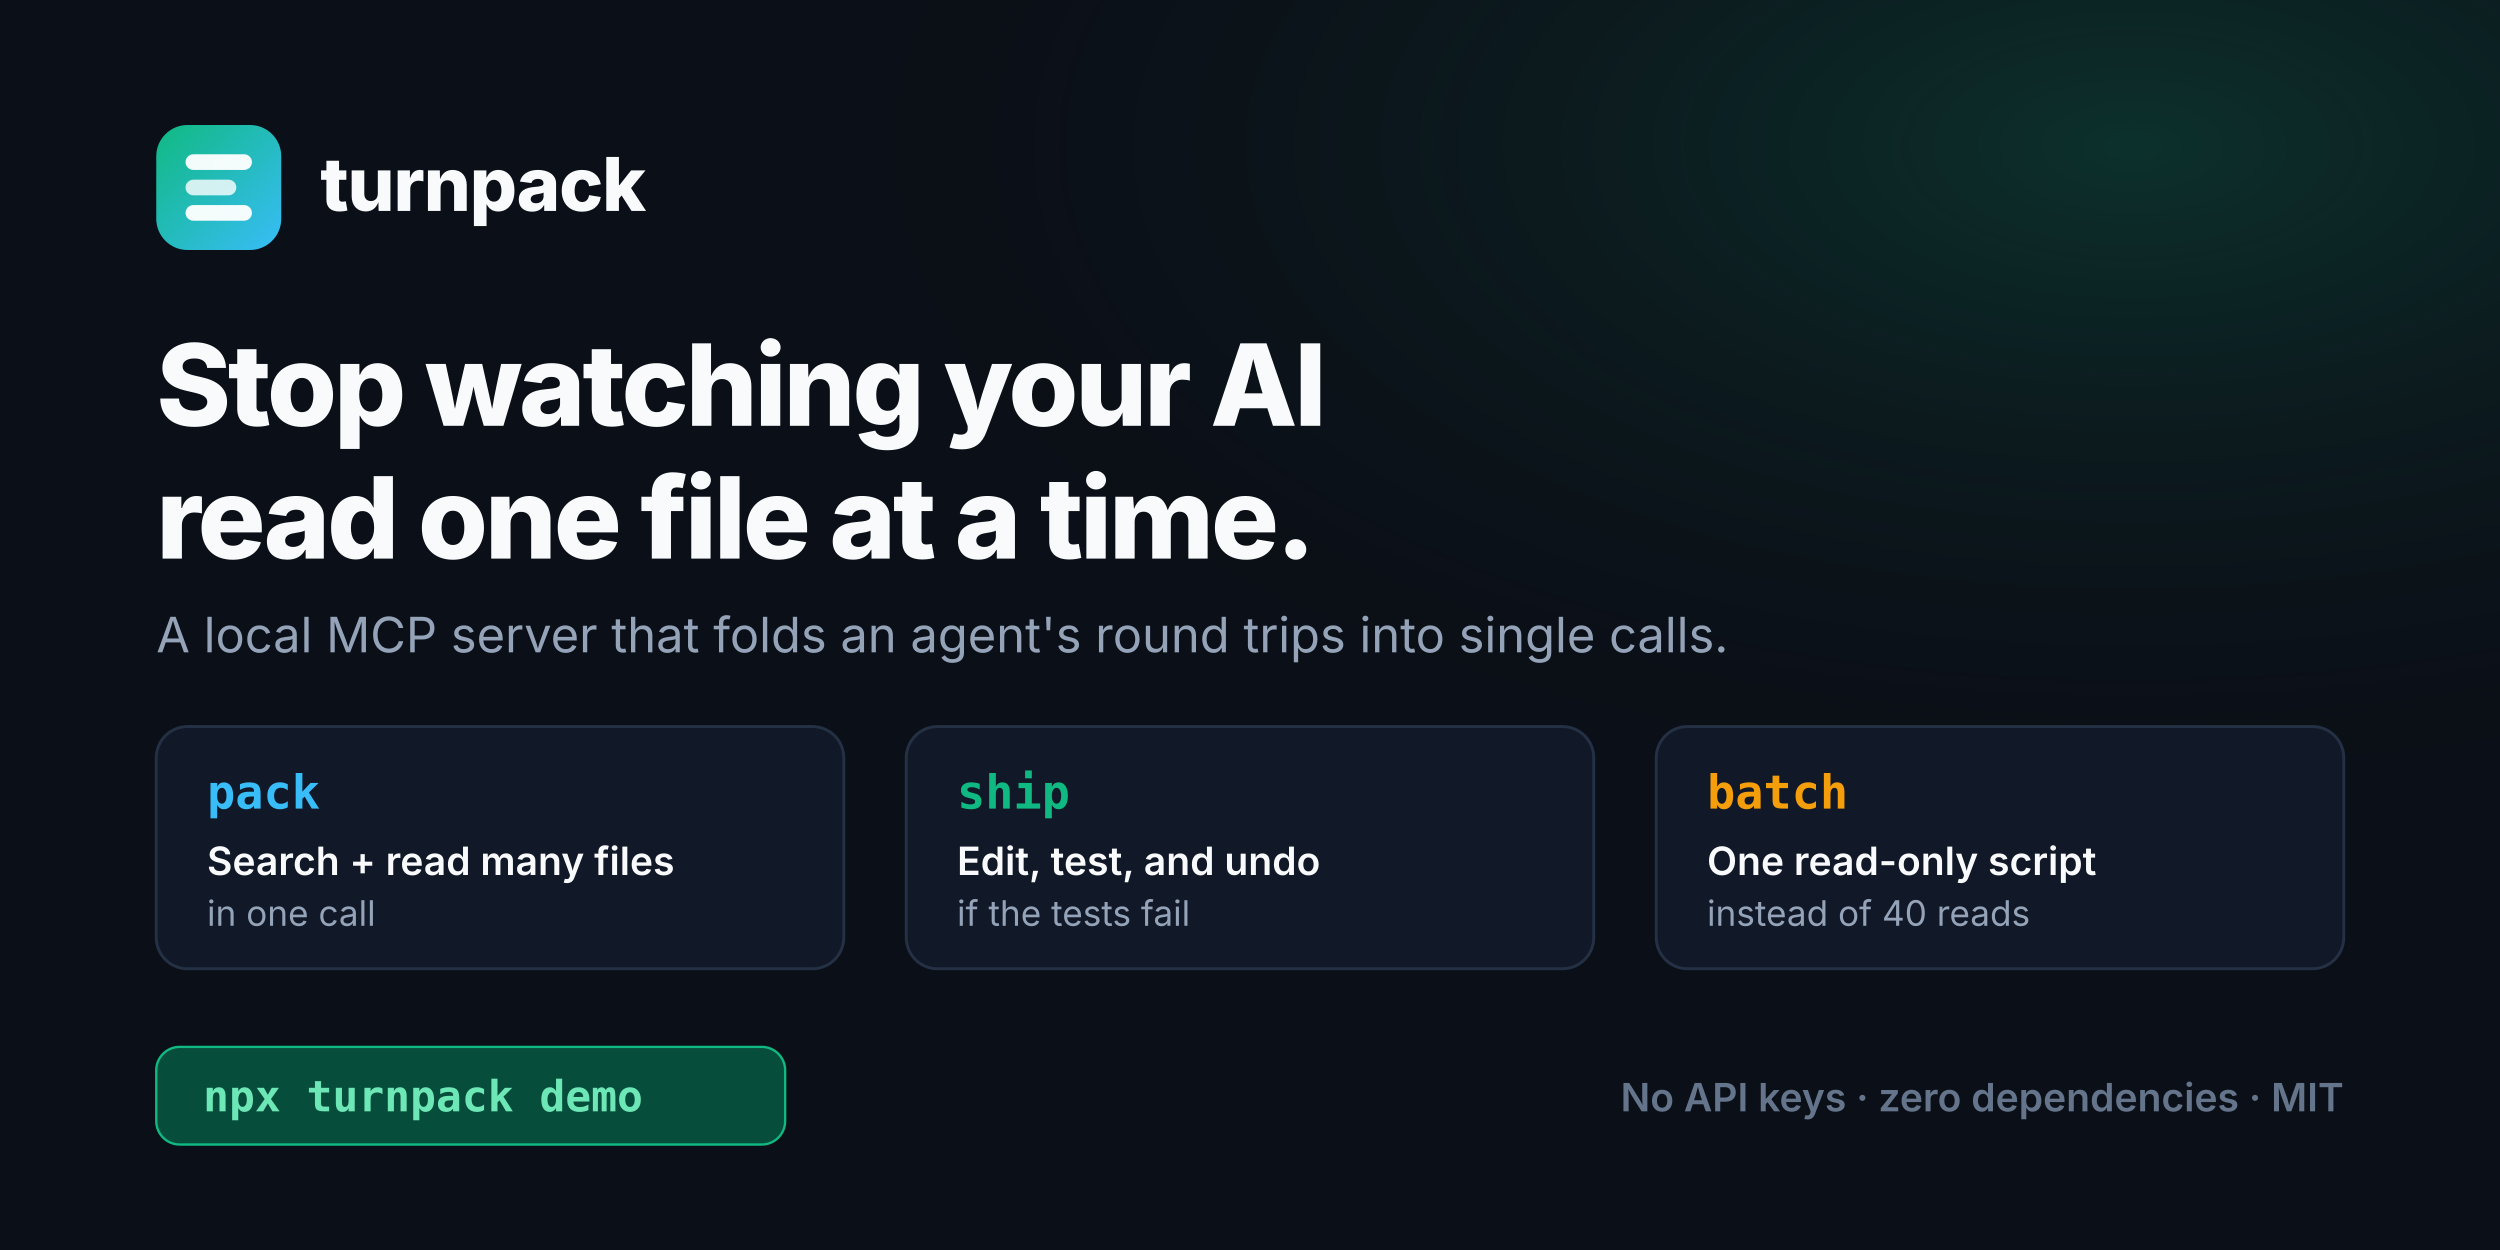
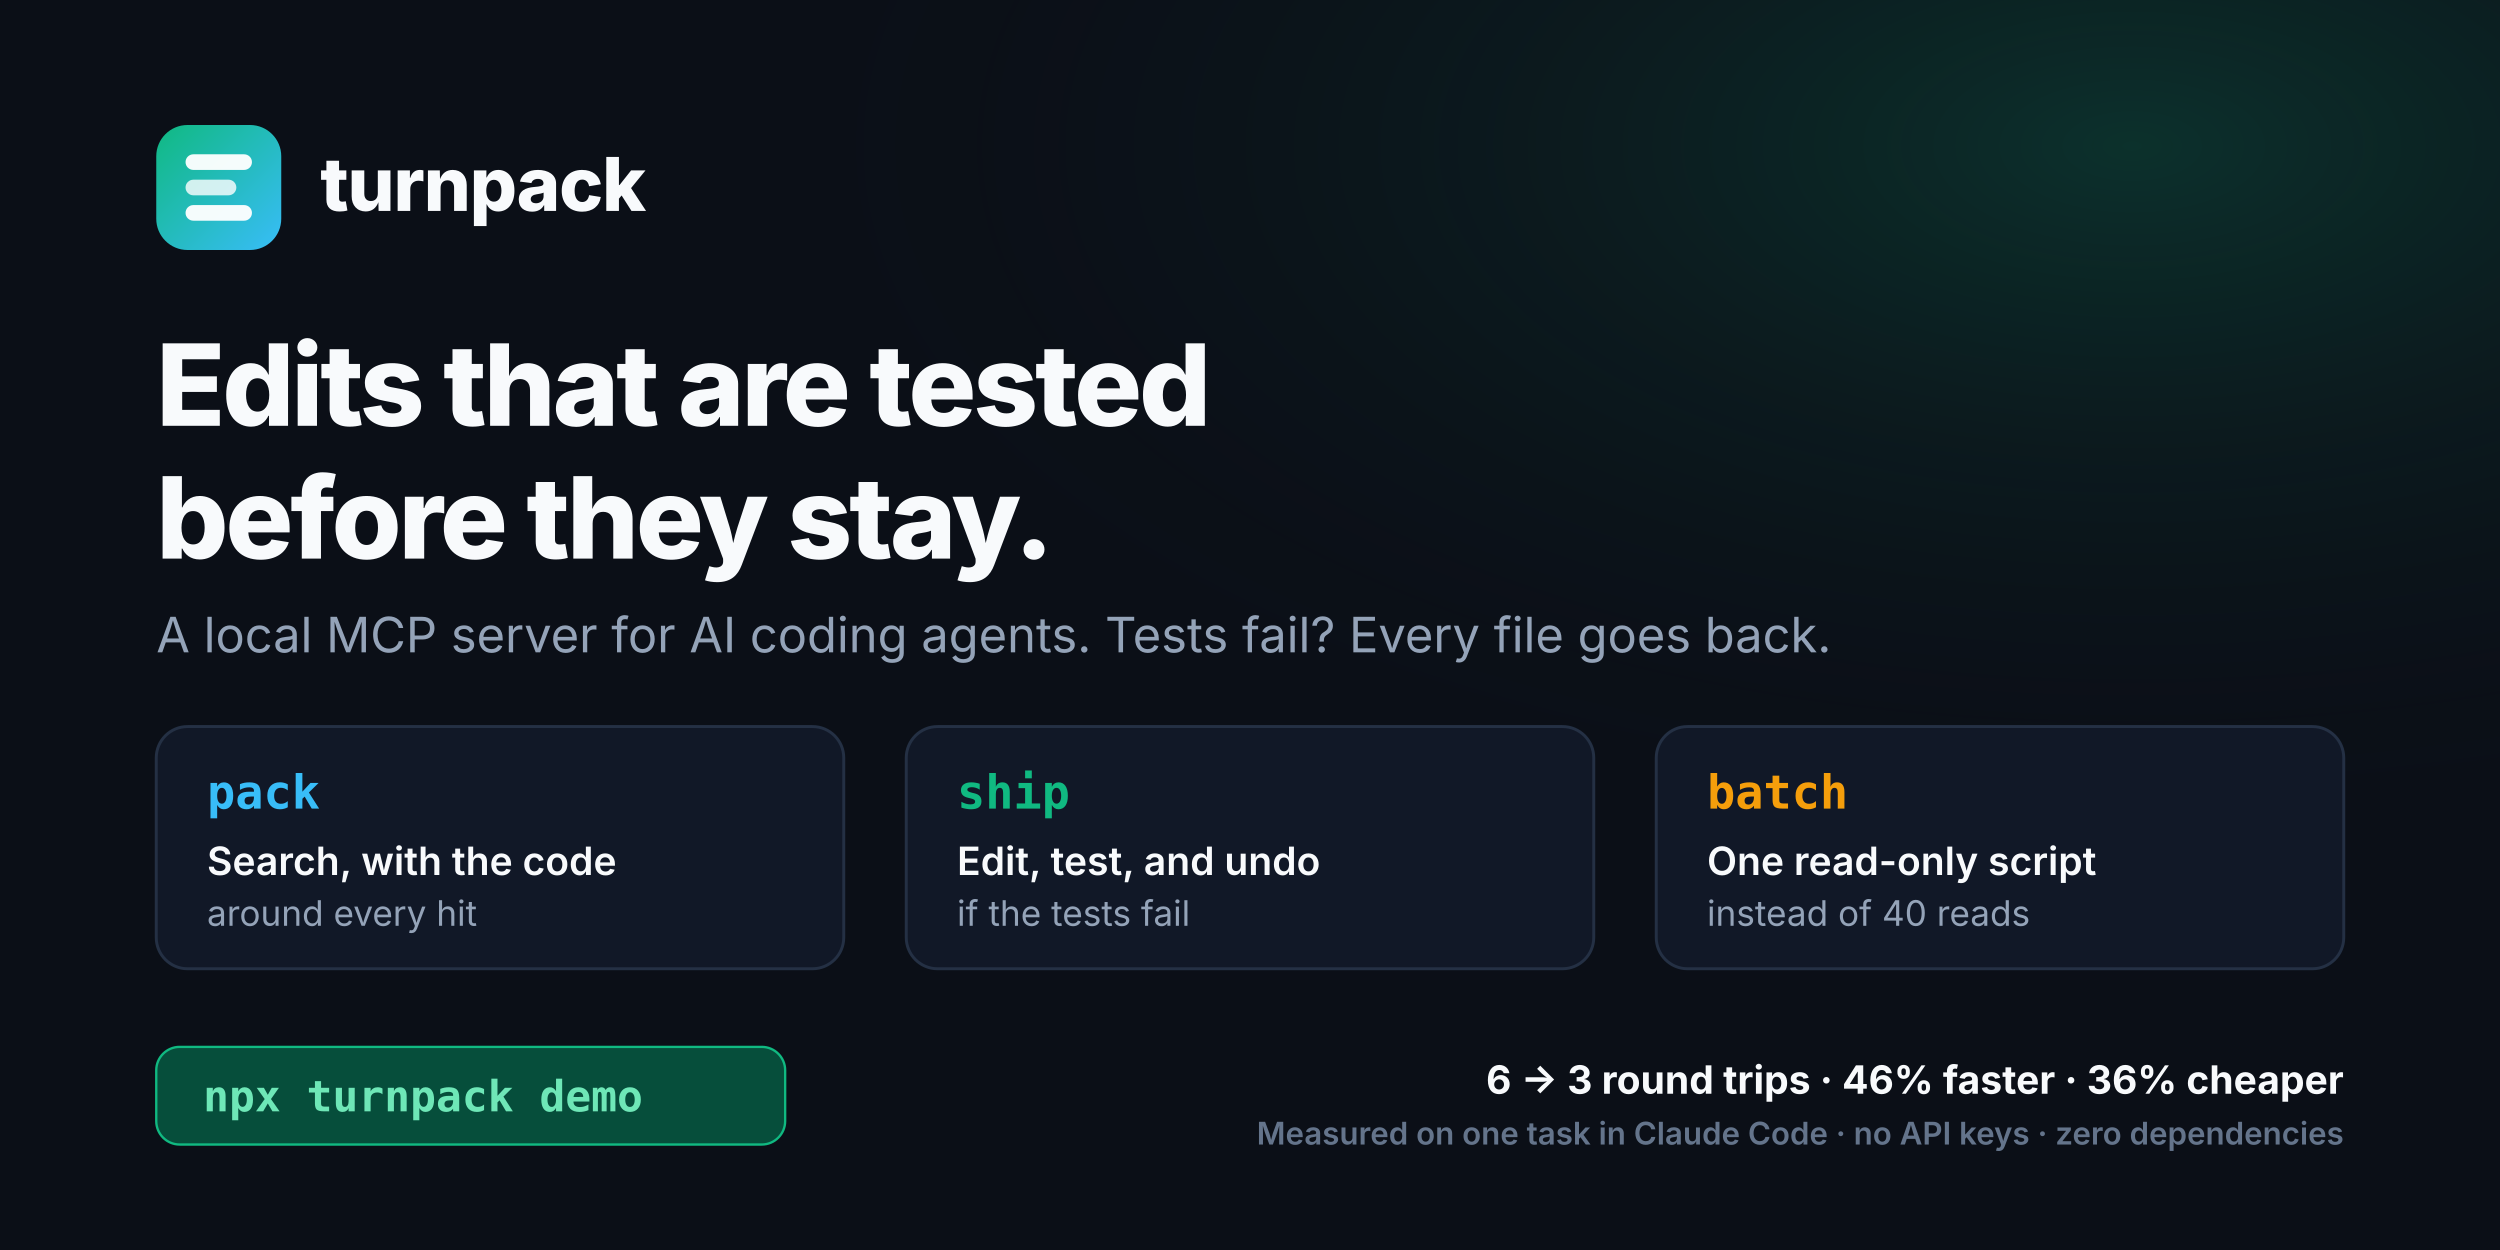
<svg xmlns="http://www.w3.org/2000/svg" viewBox="0 0 1280 640" width="1280" height="640" role="img" aria-label="Turnpack: fewer back-and-forth AI turns">
  <defs>
    <linearGradient id="social-accent" x1="0" y1="0" x2="1" y2="1">
      <stop offset="0%" stop-color="#10B981" />
      <stop offset="100%" stop-color="#38BDF8" />
    </linearGradient>
    <radialGradient id="social-glow" cx="85%" cy="12%" r="55%">
      <stop offset="0%" stop-color="#10B981" stop-opacity="0.20" />
      <stop offset="100%" stop-color="#0B0F17" stop-opacity="0" />
    </radialGradient>
  </defs>
  <rect width="1280" height="640" fill="#0B0F17" />
  <rect width="1280" height="640" fill="url(#social-glow)" />
  <g transform="translate(80, 64)">
    <rect x="0" y="0" width="64" height="64" rx="16" fill="url(#social-accent)" />
    <rect x="15" y="15" width="34" height="8" rx="4" fill="#FFFFFF" opacity="0.95" />
    <rect x="15" y="28" width="26" height="8" rx="4" fill="#FFFFFF" opacity="0.80" />
    <rect x="15" y="41" width="34" height="8" rx="4" fill="#FFFFFF" opacity="0.95" />
  </g>
  <text x="164" y="108" fill="#F8FAFC" font-family="Inter, -apple-system, BlinkMacSystemFont, 'Segoe UI', Roboto, sans-serif" font-size="38" font-weight="800" letter-spacing="-0.6">turnpack</text>
-   <text x="80" y="218" fill="#F8FAFC" font-family="Inter, -apple-system, BlinkMacSystemFont, 'Segoe UI', Roboto, sans-serif" font-size="58" font-weight="800" letter-spacing="-1.6">Stop watching your AI</text>
-   <text x="80" y="286" fill="#F8FAFC" font-family="Inter, -apple-system, BlinkMacSystemFont, 'Segoe UI', Roboto, sans-serif" font-size="58" font-weight="800" letter-spacing="-1.6">read one file at a time.</text>
-   <text x="80" y="334" fill="#94A3B8" font-family="Inter, -apple-system, BlinkMacSystemFont, 'Segoe UI', Roboto, sans-serif" font-size="25">A local MCP server that folds an agent's round trips into single calls.</text>
+   <text x="80" y="218" fill="#F8FAFC" font-family="Inter, -apple-system, BlinkMacSystemFont, 'Segoe UI', Roboto, sans-serif" font-size="58" font-weight="800" letter-spacing="-1.6">Edits that are tested</text>
+   <text x="80" y="286" fill="#F8FAFC" font-family="Inter, -apple-system, BlinkMacSystemFont, 'Segoe UI', Roboto, sans-serif" font-size="58" font-weight="800" letter-spacing="-1.6">before they stay.</text>
+   <text x="80" y="334" fill="#94A3B8" font-family="Inter, -apple-system, BlinkMacSystemFont, 'Segoe UI', Roboto, sans-serif" font-size="25">A local MCP server for AI coding agents. Tests fail? Every file goes back.</text>
  <rect x="80" y="372" width="352" height="124" rx="16" fill="#111827" stroke="#243044" stroke-width="1.5" />
  <text x="106" y="414" fill="#38BDF8" font-family="ui-monospace, SFMono-Regular, Menlo, Consolas, monospace" font-size="24" font-weight="700">pack</text>
-   <text x="106" y="448" fill="#F8FAFC" font-family="Inter, -apple-system, BlinkMacSystemFont, 'Segoe UI', Roboto, sans-serif" font-size="20" font-weight="600">Search + read many files</text>
-   <text x="106" y="474" fill="#94A3B8" font-family="Inter, -apple-system, BlinkMacSystemFont, 'Segoe UI', Roboto, sans-serif" font-size="18">in one call</text>
+   <text x="106" y="448" fill="#F8FAFC" font-family="Inter, -apple-system, BlinkMacSystemFont, 'Segoe UI', Roboto, sans-serif" font-size="20" font-weight="600">Search, with the code</text>
+   <text x="106" y="474" fill="#94A3B8" font-family="Inter, -apple-system, BlinkMacSystemFont, 'Segoe UI', Roboto, sans-serif" font-size="18">around every hit</text>
  <rect x="464" y="372" width="352" height="124" rx="16" fill="#111827" stroke="#243044" stroke-width="1.5" />
  <text x="490" y="414" fill="#10B981" font-family="ui-monospace, SFMono-Regular, Menlo, Consolas, monospace" font-size="24" font-weight="700">ship</text>
  <text x="490" y="448" fill="#F8FAFC" font-family="Inter, -apple-system, BlinkMacSystemFont, 'Segoe UI', Roboto, sans-serif" font-size="20" font-weight="600">Edit, test, and undo</text>
  <text x="490" y="474" fill="#94A3B8" font-family="Inter, -apple-system, BlinkMacSystemFont, 'Segoe UI', Roboto, sans-serif" font-size="18">if the tests fail</text>
  <rect x="848" y="372" width="352" height="124" rx="16" fill="#111827" stroke="#243044" stroke-width="1.5" />
  <text x="874" y="414" fill="#F59E0B" font-family="ui-monospace, SFMono-Regular, Menlo, Consolas, monospace" font-size="24" font-weight="700">batch</text>
  <text x="874" y="448" fill="#F8FAFC" font-family="Inter, -apple-system, BlinkMacSystemFont, 'Segoe UI', Roboto, sans-serif" font-size="20" font-weight="600">One read-only script</text>
  <text x="874" y="474" fill="#94A3B8" font-family="Inter, -apple-system, BlinkMacSystemFont, 'Segoe UI', Roboto, sans-serif" font-size="18">instead of 40 reads</text>
  <rect x="80" y="536" width="322" height="50" rx="12" fill="#064E3B" stroke="#10B981" stroke-width="1.2" />
  <text x="104" y="569" fill="#6EE7B7" font-family="ui-monospace, SFMono-Regular, Menlo, Consolas, monospace" font-size="22" font-weight="700">npx turnpack demo</text>
-   <text x="1200" y="569" text-anchor="end" fill="#64748B" font-family="Inter, -apple-system, BlinkMacSystemFont, 'Segoe UI', Roboto, sans-serif" font-size="20" font-weight="600">No API keys · zero dependencies · MIT</text>
+   <text x="1200" y="560" text-anchor="end" fill="#F8FAFC" font-family="Inter, -apple-system, BlinkMacSystemFont, 'Segoe UI', Roboto, sans-serif" font-size="20" font-weight="700">6 → 3 round trips · 46% faster · 36% cheaper</text>
+   <text x="1200" y="586" text-anchor="end" fill="#64748B" font-family="Inter, -apple-system, BlinkMacSystemFont, 'Segoe UI', Roboto, sans-serif" font-size="16" font-weight="600">Measured on one task in Claude Code · no API keys · zero dependencies</text>
</svg>
